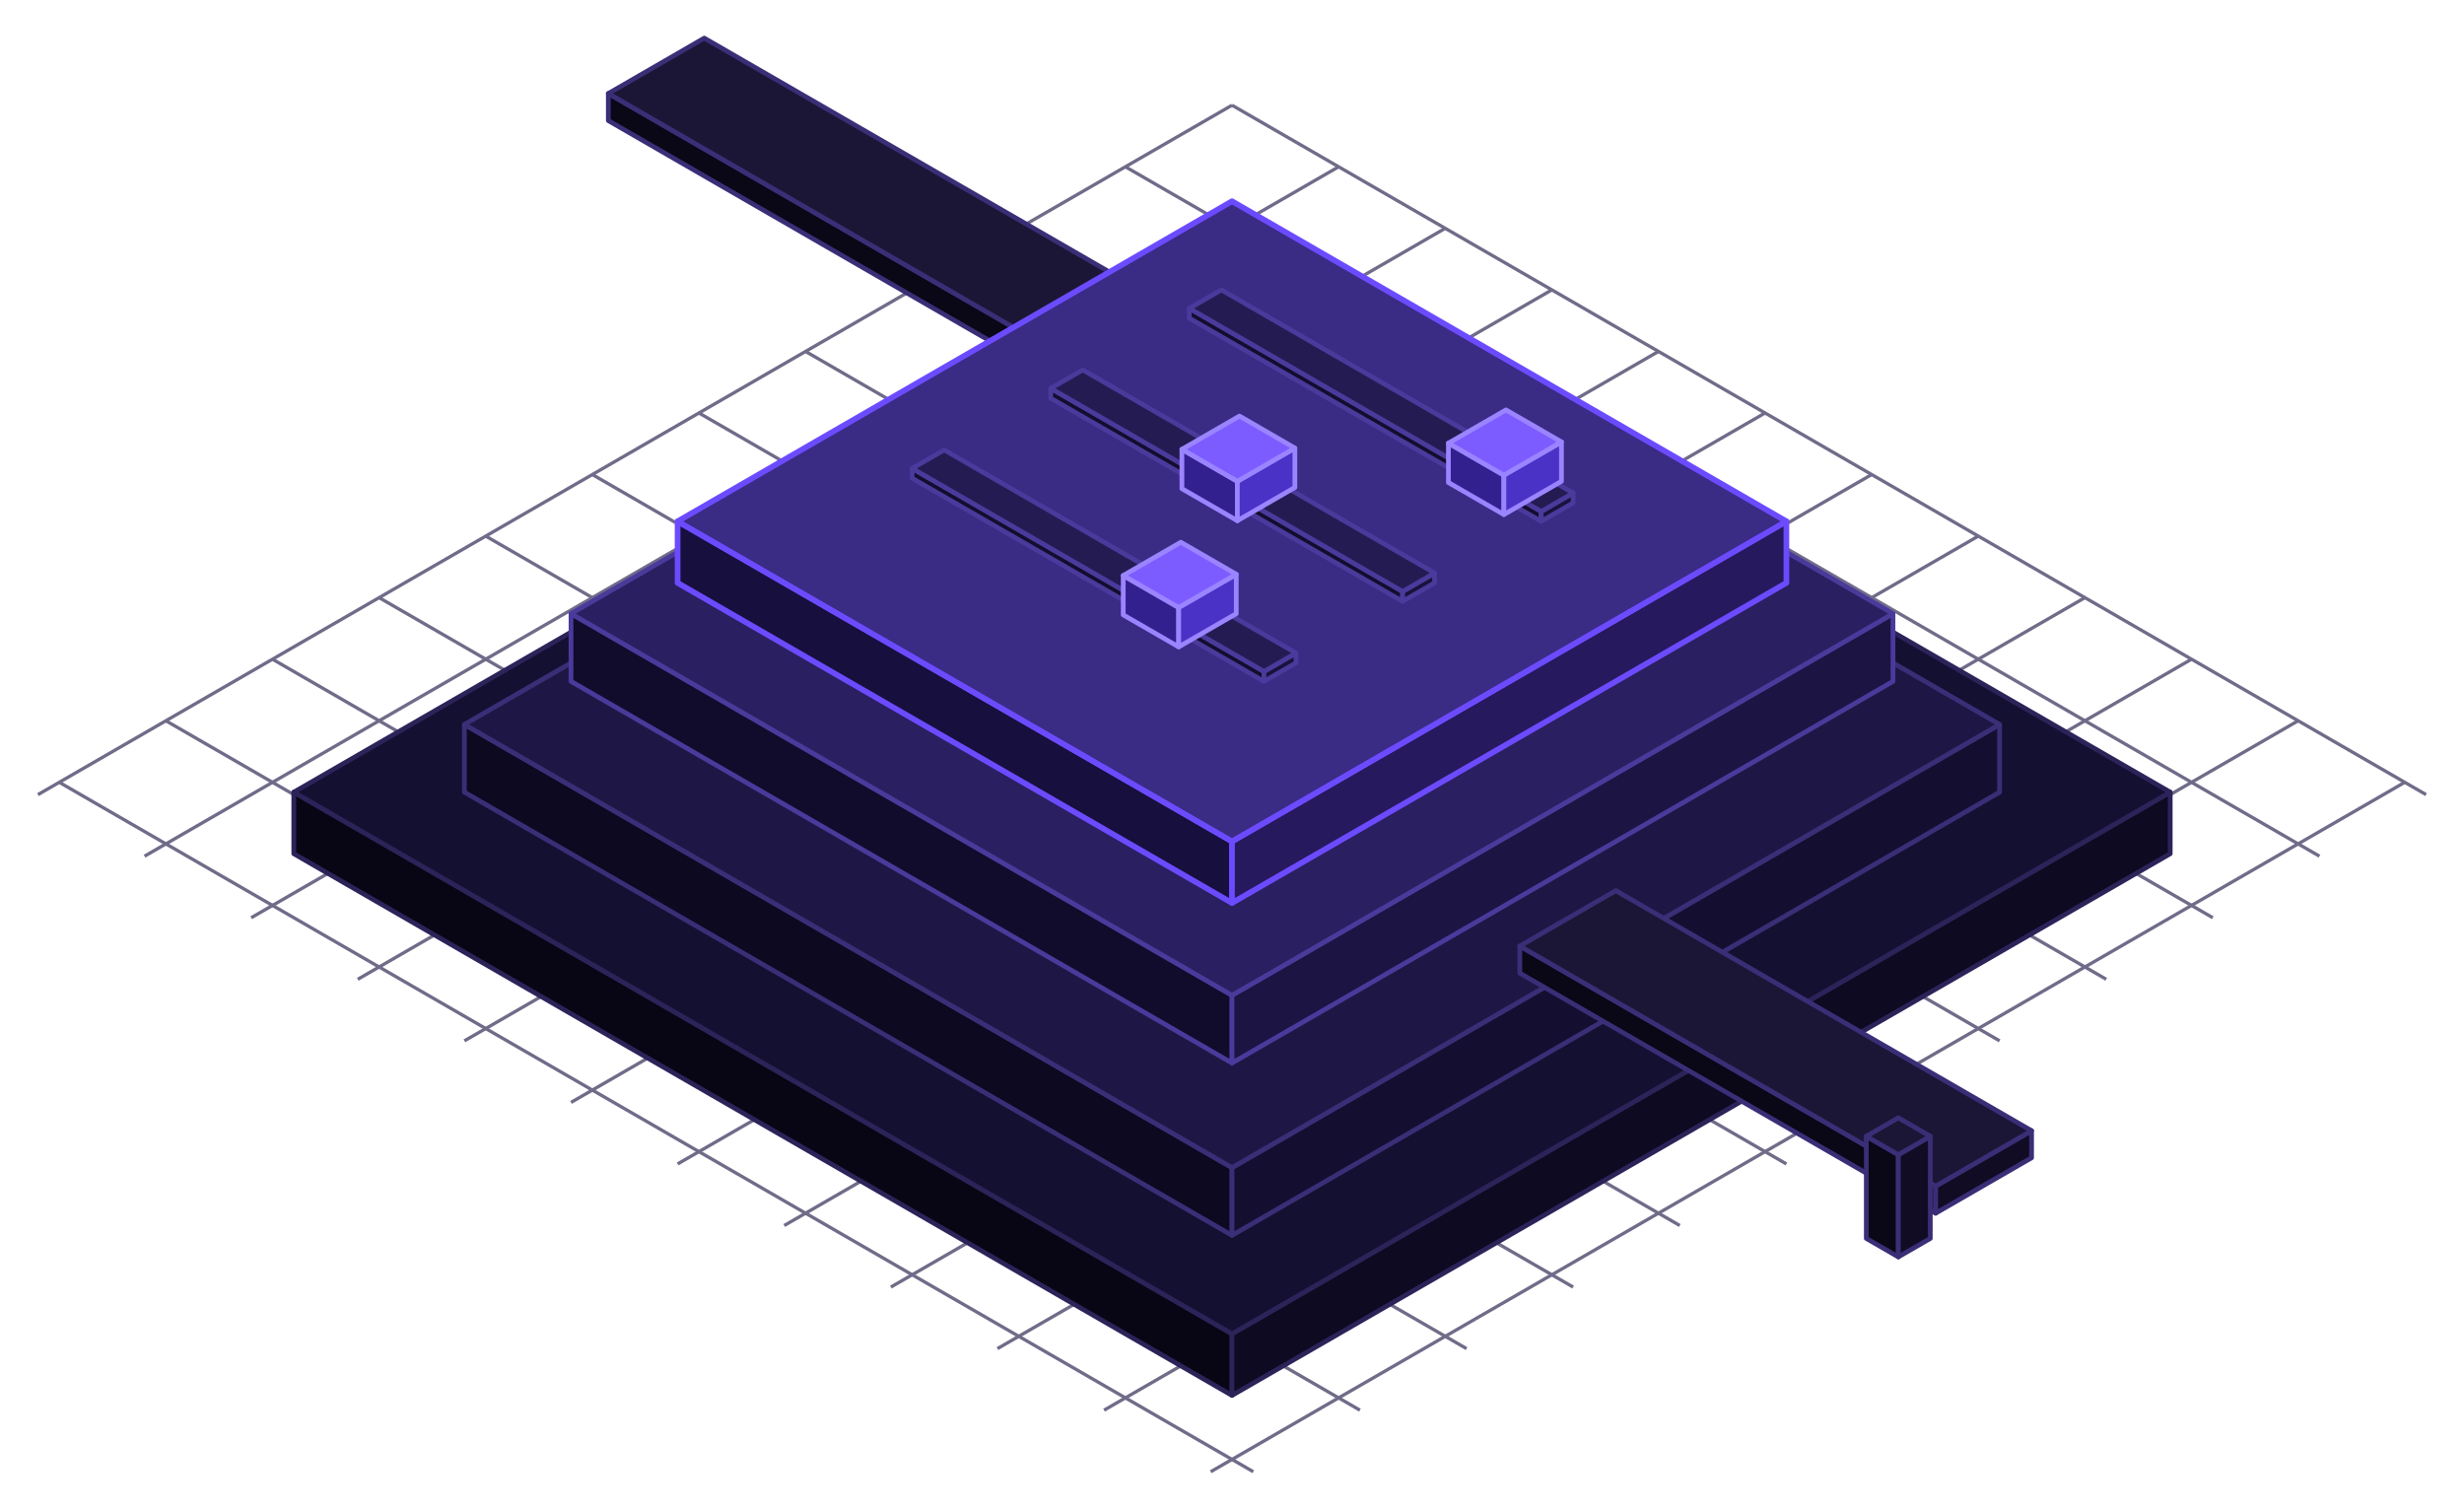
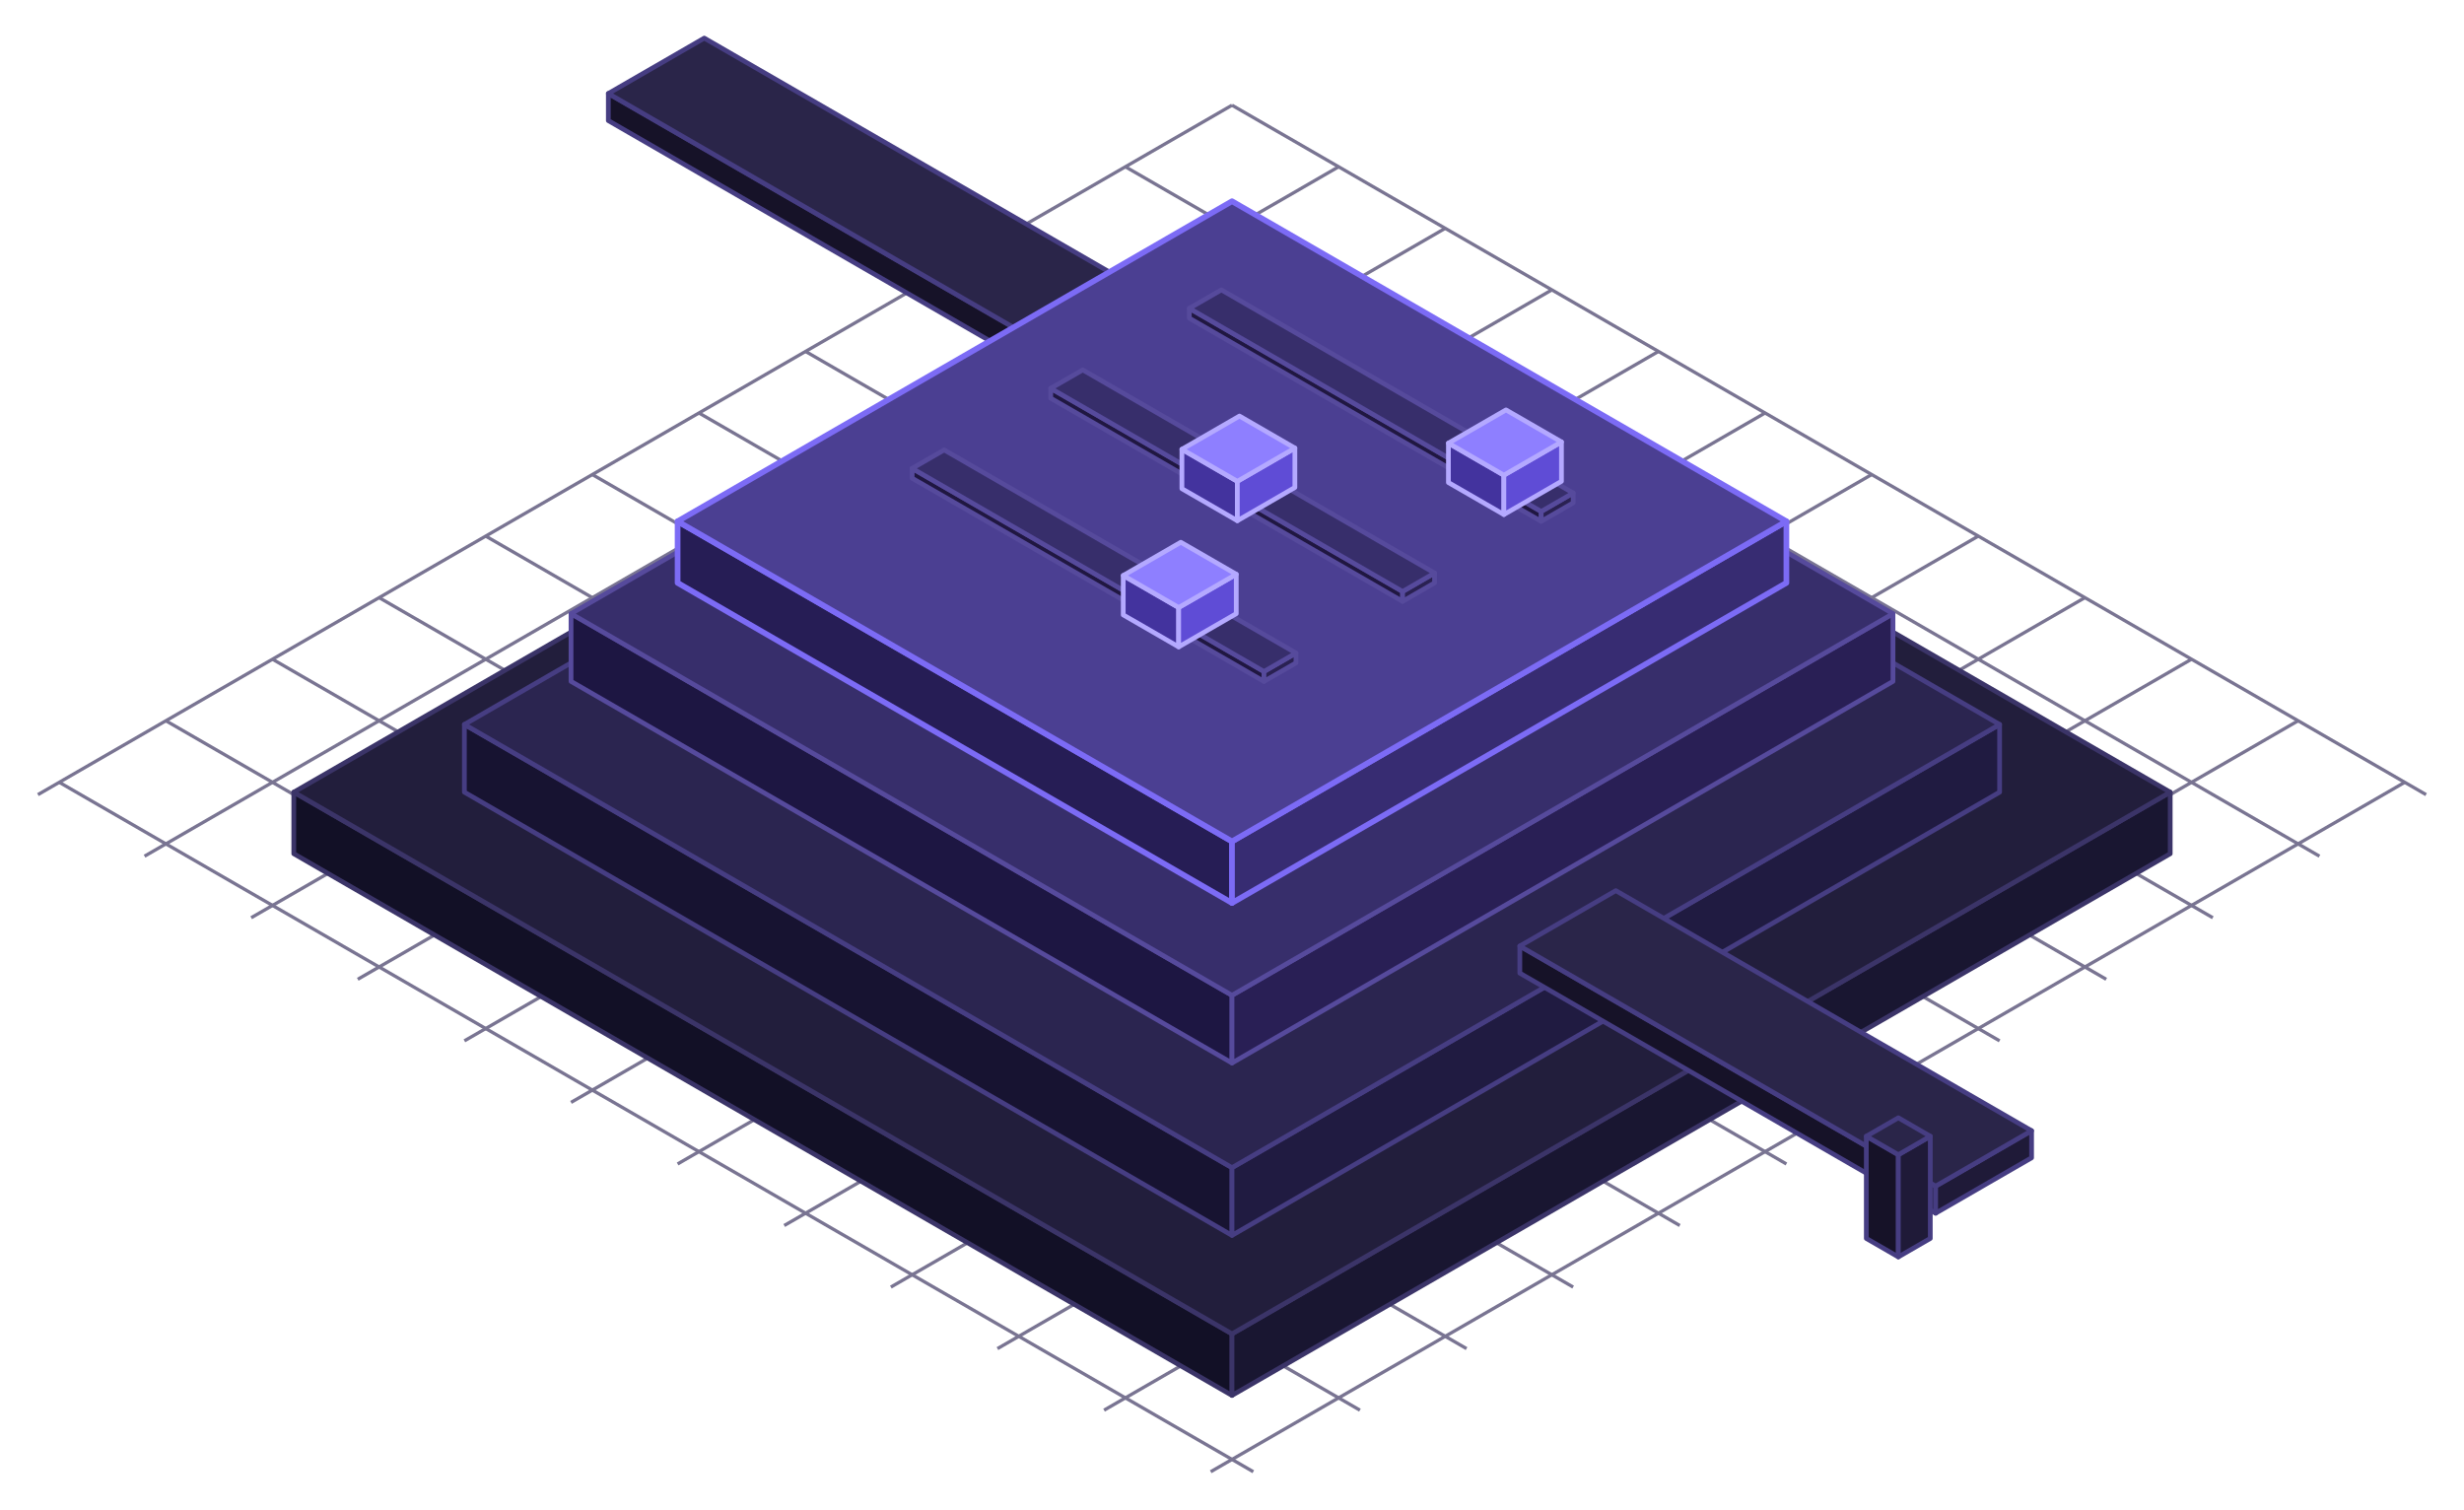
<svg xmlns="http://www.w3.org/2000/svg" viewBox="-260.2 -37.3 520.4 318.8" fill="none" role="img" aria-hidden="true">
  <style>
    .eng-in, .eng-out { opacity: 0 }
    .eng-in  { animation: eng-in  3.6s linear infinite }
    .eng-out { animation: eng-out 3.6s linear infinite }
    .eng-in:nth-of-type(2), .eng-out:nth-of-type(2) { animation-delay: .18s }
    .eng-in:nth-of-type(3), .eng-out:nth-of-type(3) { animation-delay: .36s }
    .eng-in:nth-of-type(4), .eng-out:nth-of-type(4) { animation-delay: .54s }
    @keyframes eng-in  { 0%,4% { opacity: 0 } 12%,30% { opacity: 1 } 42%,100% { opacity: 0 } }
    @keyframes eng-out { 0%,52% { opacity: 0 } 60%,80% { opacity: 1 } 92%,100% { opacity: 0 } }
    @media (prefers-reduced-motion: reduce) {
      .eng-in, .eng-out { opacity: .85; animation: none }
    }
  </style>
  <g opacity="0.65">
-     <line x1="0.00" y1="-15.08" x2="-252.19" y2="130.52" stroke="#241C48" stroke-width="0.7" />
-     <line x1="0.00" y1="-15.08" x2="252.19" y2="130.52" stroke="#241C48" stroke-width="0.7" />
-     <line x1="22.52" y1="-2.08" x2="-229.67" y2="143.52" stroke="#241C48" stroke-width="0.7" />
-     <line x1="-22.52" y1="-2.08" x2="229.67" y2="143.52" stroke="#241C48" stroke-width="0.7" />
-     <line x1="45.03" y1="10.92" x2="-207.15" y2="156.52" stroke="#241C48" stroke-width="0.7" />
-     <line x1="-45.03" y1="10.92" x2="207.15" y2="156.52" stroke="#241C48" stroke-width="0.7" />
-     <line x1="67.55" y1="23.92" x2="-184.64" y2="169.52" stroke="#241C48" stroke-width="0.7" />
-     <line x1="-67.55" y1="23.92" x2="184.64" y2="169.52" stroke="#241C48" stroke-width="0.7" />
-     <line x1="90.07" y1="36.92" x2="-162.12" y2="182.52" stroke="#241C48" stroke-width="0.7" />
-     <line x1="-90.07" y1="36.92" x2="162.12" y2="182.52" stroke="#241C48" stroke-width="0.7" />
-     <line x1="112.58" y1="49.92" x2="-139.60" y2="195.52" stroke="#241C48" stroke-width="0.7" />
-     <line x1="-112.58" y1="49.92" x2="139.60" y2="195.52" stroke="#241C48" stroke-width="0.7" />
-     <line x1="135.10" y1="62.92" x2="-117.09" y2="208.52" stroke="#241C48" stroke-width="0.7" />
-     <line x1="-135.10" y1="62.92" x2="117.09" y2="208.52" stroke="#241C48" stroke-width="0.7" />
-     <line x1="157.62" y1="75.92" x2="-94.57" y2="221.52" stroke="#241C48" stroke-width="0.7" />
-     <line x1="-157.62" y1="75.92" x2="94.57" y2="221.52" stroke="#241C48" stroke-width="0.7" />
-     <line x1="180.13" y1="88.92" x2="-72.05" y2="234.52" stroke="#241C48" stroke-width="0.7" />
-     <line x1="-180.13" y1="88.92" x2="72.05" y2="234.52" stroke="#241C48" stroke-width="0.7" />
-     <line x1="202.65" y1="101.92" x2="-49.54" y2="247.52" stroke="#241C48" stroke-width="0.7" />
-     <line x1="-202.65" y1="101.92" x2="49.54" y2="247.52" stroke="#241C48" stroke-width="0.7" />
-     <line x1="225.17" y1="114.92" x2="-27.02" y2="260.52" stroke="#241C48" stroke-width="0.7" />
-     <line x1="-225.17" y1="114.92" x2="27.02" y2="260.52" stroke="#241C48" stroke-width="0.7" />
-     <line x1="247.68" y1="127.92" x2="-4.50" y2="273.52" stroke="#241C48" stroke-width="0.7" />
-     <line x1="-247.68" y1="127.92" x2="4.50" y2="273.52" stroke="#241C48" stroke-width="0.7" />
+     <line x1="0.00" y1="-15.08" x2="-252.19" y2="130.52" stroke="#312A57" stroke-width="0.7" />
+     <line x1="0.00" y1="-15.08" x2="252.19" y2="130.52" stroke="#312A57" stroke-width="0.7" />
+     <line x1="22.52" y1="-2.08" x2="-229.67" y2="143.52" stroke="#312A57" stroke-width="0.7" />
+     <line x1="-22.52" y1="-2.08" x2="229.67" y2="143.52" stroke="#312A57" stroke-width="0.7" />
+     <line x1="45.03" y1="10.92" x2="-207.15" y2="156.52" stroke="#312A57" stroke-width="0.7" />
+     <line x1="-45.03" y1="10.92" x2="207.15" y2="156.52" stroke="#312A57" stroke-width="0.7" />
+     <line x1="67.55" y1="23.92" x2="-184.64" y2="169.52" stroke="#312A57" stroke-width="0.7" />
+     <line x1="-67.55" y1="23.92" x2="184.64" y2="169.52" stroke="#312A57" stroke-width="0.7" />
+     <line x1="90.07" y1="36.92" x2="-162.12" y2="182.52" stroke="#312A57" stroke-width="0.7" />
+     <line x1="-90.07" y1="36.92" x2="162.12" y2="182.52" stroke="#312A57" stroke-width="0.7" />
+     <line x1="112.58" y1="49.92" x2="-139.60" y2="195.52" stroke="#312A57" stroke-width="0.7" />
+     <line x1="-112.58" y1="49.92" x2="139.60" y2="195.52" stroke="#312A57" stroke-width="0.7" />
+     <line x1="135.10" y1="62.92" x2="-117.09" y2="208.52" stroke="#312A57" stroke-width="0.7" />
+     <line x1="-135.10" y1="62.92" x2="117.09" y2="208.52" stroke="#312A57" stroke-width="0.7" />
+     <line x1="157.62" y1="75.92" x2="-94.57" y2="221.52" stroke="#312A57" stroke-width="0.7" />
+     <line x1="-157.62" y1="75.92" x2="94.57" y2="221.52" stroke="#312A57" stroke-width="0.7" />
+     <line x1="180.13" y1="88.92" x2="-72.05" y2="234.52" stroke="#312A57" stroke-width="0.7" />
+     <line x1="-180.13" y1="88.92" x2="72.05" y2="234.52" stroke="#312A57" stroke-width="0.7" />
+     <line x1="202.65" y1="101.92" x2="-49.54" y2="247.52" stroke="#312A57" stroke-width="0.7" />
+     <line x1="-202.65" y1="101.92" x2="49.54" y2="247.52" stroke="#312A57" stroke-width="0.7" />
+     <line x1="225.17" y1="114.92" x2="-27.02" y2="260.52" stroke="#312A57" stroke-width="0.7" />
+     <line x1="-225.17" y1="114.92" x2="27.02" y2="260.52" stroke="#312A57" stroke-width="0.7" />
+     <line x1="247.68" y1="127.92" x2="-4.50" y2="273.52" stroke="#312A57" stroke-width="0.7" />
+     <line x1="-247.68" y1="127.92" x2="4.50" y2="273.52" stroke="#312A57" stroke-width="0.7" />
  </g>
  <g>
-     <polygon points="-198.15,143.00 0.00,257.40 0.00,244.40 -198.15,130.00" fill="#080615" stroke="#2C2359" stroke-width="1.0" stroke-linejoin="round" />
-     <polygon points="198.15,143.00 0.00,257.40 0.00,244.40 198.15,130.00" fill="#0D0A22" stroke="#2C2359" stroke-width="1.0" stroke-linejoin="round" />
-     <polygon points="0.00,15.60 198.15,130.00 0.00,244.40 -198.15,130.00" fill="#141032" stroke="#2C2359" stroke-width="1.0" stroke-linejoin="round" />
+     <polygon points="-198.15,143.00 0.00,257.40 0.00,244.40 -198.15,130.00" fill="#121026" stroke="#3B3468" stroke-width="1.0" stroke-linejoin="round" />
+     <polygon points="198.15,143.00 0.00,257.40 0.00,244.40 198.15,130.00" fill="#191631" stroke="#3B3468" stroke-width="1.0" stroke-linejoin="round" />
+     <polygon points="0.00,15.60 198.15,130.00 0.00,244.40 -198.15,130.00" fill="#221E3C" stroke="#3B3468" stroke-width="1.0" stroke-linejoin="round" />
  </g>
  <g>
-     <polygon points="-131.72,-11.83 -37.15,42.77 -37.15,37.05 -131.72,-17.55" fill="#0A0716" stroke="#3A2E77" stroke-width="1.0" stroke-linejoin="round" />
-     <polygon points="-16.89,31.07 -37.15,42.77 -37.15,37.05 -16.89,25.35" fill="#110C24" stroke="#3A2E77" stroke-width="1.0" stroke-linejoin="round" />
-     <polygon points="-111.46,-29.25 -16.89,25.35 -37.15,37.05 -131.72,-17.55" fill="#1B1636" stroke="#3A2E77" stroke-width="1.0" stroke-linejoin="round" />
+     <polygon points="-131.72,-11.83 -37.15,42.77 -37.15,37.05 -131.72,-17.55" fill="#161228" stroke="#463D82" stroke-width="1.0" stroke-linejoin="round" />
+     <polygon points="-16.89,31.07 -37.15,42.77 -37.15,37.05 -16.89,25.35" fill="#1F1A38" stroke="#463D82" stroke-width="1.0" stroke-linejoin="round" />
+     <polygon points="-111.46,-29.25 -16.89,25.35 -37.15,37.05 -131.72,-17.55" fill="#2A2549" stroke="#463D82" stroke-width="1.0" stroke-linejoin="round" />
  </g>
  <g>
-     <circle cx="-112.58" cy="-18.46" r="2.60" fill="#6C4BFF" class="eng-in" />
-     <circle cx="-98.62" cy="-10.40" r="2.60" fill="#6C4BFF" class="eng-in" />
-     <circle cx="-84.66" cy="-2.34" r="2.60" fill="#6C4BFF" class="eng-in" />
-     <circle cx="-70.70" cy="5.72" r="2.60" fill="#6C4BFF" class="eng-in" />
+     <circle cx="-112.58" cy="-18.46" r="2.60" fill="#7C6BF5" class="eng-in" />
+     <circle cx="-98.62" cy="-10.40" r="2.60" fill="#7C6BF5" class="eng-in" />
+     <circle cx="-84.66" cy="-2.34" r="2.60" fill="#7C6BF5" class="eng-in" />
+     <circle cx="-70.70" cy="5.72" r="2.60" fill="#7C6BF5" class="eng-in" />
  </g>
  <g>
-     <polygon points="-162.12,130.00 0.00,223.60 0.00,209.30 -162.12,115.70" fill="#0C0921" stroke="#3A2E77" stroke-width="1.0" stroke-linejoin="round" />
-     <polygon points="162.12,130.00 0.00,223.60 0.00,209.30 162.12,115.70" fill="#140F31" stroke="#3A2E77" stroke-width="1.0" stroke-linejoin="round" />
-     <polygon points="0.00,22.10 162.12,115.70 0.00,209.30 -162.12,115.70" fill="#1E1745" stroke="#3A2E77" stroke-width="1.0" stroke-linejoin="round" />
+     <polygon points="-162.12,130.00 0.00,223.60 0.00,209.30 -162.12,115.70" fill="#171331" stroke="#463D82" stroke-width="1.0" stroke-linejoin="round" />
+     <polygon points="162.12,130.00 0.00,223.60 0.00,209.30 162.12,115.70" fill="#201B41" stroke="#463D82" stroke-width="1.0" stroke-linejoin="round" />
+     <polygon points="0.00,22.10 162.12,115.70 0.00,209.30 -162.12,115.70" fill="#2B2550" stroke="#463D82" stroke-width="1.0" stroke-linejoin="round" />
  </g>
  <g>
-     <polygon points="-7.66,46.02 0.00,50.44 0.00,41.34 -7.66,36.92" fill="#0A0716" stroke="#3A2E77" stroke-width="1.0" stroke-linejoin="round" />
-     <polygon points="7.66,46.02 0.00,50.44 0.00,41.34 7.66,36.92" fill="#110C24" stroke="#3A2E77" stroke-width="1.0" stroke-linejoin="round" />
-     <polygon points="0.00,32.50 7.66,36.92 0.00,41.34 -7.66,36.92" fill="#1B1636" stroke="#3A2E77" stroke-width="1.0" stroke-linejoin="round" />
+     <polygon points="-7.66,46.02 0.00,50.44 0.00,41.34 -7.66,36.92" fill="#161228" stroke="#463D82" stroke-width="1.0" stroke-linejoin="round" />
+     <polygon points="7.66,46.02 0.00,50.44 0.00,41.34 7.66,36.92" fill="#1F1A38" stroke="#463D82" stroke-width="1.0" stroke-linejoin="round" />
+     <polygon points="0.00,32.50 7.66,36.92 0.00,41.34 -7.66,36.92" fill="#2A2549" stroke="#463D82" stroke-width="1.0" stroke-linejoin="round" />
  </g>
  <g>
-     <polygon points="-113.48,107.12 -105.83,111.54 -105.83,102.44 -113.48,98.02" fill="#0A0716" stroke="#3A2E77" stroke-width="1.0" stroke-linejoin="round" />
-     <polygon points="-98.17,107.12 -105.83,111.54 -105.83,102.44 -98.17,98.02" fill="#110C24" stroke="#3A2E77" stroke-width="1.0" stroke-linejoin="round" />
-     <polygon points="-105.83,93.60 -98.17,98.02 -105.83,102.44 -113.48,98.02" fill="#1B1636" stroke="#3A2E77" stroke-width="1.0" stroke-linejoin="round" />
+     <polygon points="-113.48,107.12 -105.83,111.54 -105.83,102.44 -113.48,98.02" fill="#161228" stroke="#463D82" stroke-width="1.0" stroke-linejoin="round" />
+     <polygon points="-98.17,107.12 -105.83,111.54 -105.83,102.44 -98.17,98.02" fill="#1F1A38" stroke="#463D82" stroke-width="1.0" stroke-linejoin="round" />
+     <polygon points="-105.83,93.60 -98.17,98.02 -105.83,102.44 -113.48,98.02" fill="#2A2549" stroke="#463D82" stroke-width="1.0" stroke-linejoin="round" />
  </g>
  <g>
-     <polygon points="98.17,107.12 105.83,111.54 105.83,102.44 98.17,98.02" fill="#0A0716" stroke="#3A2E77" stroke-width="1.0" stroke-linejoin="round" />
-     <polygon points="113.48,107.12 105.83,111.54 105.83,102.44 113.48,98.02" fill="#110C24" stroke="#3A2E77" stroke-width="1.0" stroke-linejoin="round" />
-     <polygon points="105.83,93.60 113.48,98.02 105.83,102.44 98.17,98.02" fill="#1B1636" stroke="#3A2E77" stroke-width="1.0" stroke-linejoin="round" />
+     <polygon points="98.17,107.12 105.83,111.54 105.83,102.44 98.17,98.02" fill="#161228" stroke="#463D82" stroke-width="1.0" stroke-linejoin="round" />
+     <polygon points="113.48,107.12 105.83,111.54 105.83,102.44 113.48,98.02" fill="#1F1A38" stroke="#463D82" stroke-width="1.0" stroke-linejoin="round" />
+     <polygon points="105.83,93.60 113.48,98.02 105.83,102.44 98.17,98.02" fill="#2A2549" stroke="#463D82" stroke-width="1.0" stroke-linejoin="round" />
  </g>
  <g>
-     <polygon points="-7.66,168.22 0.00,172.64 0.00,163.54 -7.66,159.12" fill="#0A0716" stroke="#3A2E77" stroke-width="1.0" stroke-linejoin="round" />
-     <polygon points="7.66,168.22 0.00,172.64 0.00,163.54 7.66,159.12" fill="#110C24" stroke="#3A2E77" stroke-width="1.0" stroke-linejoin="round" />
-     <polygon points="0.00,154.70 7.66,159.12 0.00,163.54 -7.66,159.12" fill="#1B1636" stroke="#3A2E77" stroke-width="1.0" stroke-linejoin="round" />
+     <polygon points="-7.66,168.22 0.00,172.64 0.00,163.54 -7.66,159.12" fill="#161228" stroke="#463D82" stroke-width="1.0" stroke-linejoin="round" />
+     <polygon points="7.66,168.22 0.00,172.64 0.00,163.54 7.66,159.12" fill="#1F1A38" stroke="#463D82" stroke-width="1.0" stroke-linejoin="round" />
+     <polygon points="0.00,154.70 7.66,159.12 0.00,163.54 -7.66,159.12" fill="#2A2549" stroke="#463D82" stroke-width="1.0" stroke-linejoin="round" />
  </g>
  <g>
-     <polygon points="-139.60,106.60 0.00,187.20 0.00,172.90 -139.60,92.30" fill="#110C2C" stroke="#4A3A9B" stroke-width="1.0" stroke-linejoin="round" />
-     <polygon points="139.60,106.60 0.00,187.20 0.00,172.90 139.60,92.30" fill="#1C1443" stroke="#4A3A9B" stroke-width="1.0" stroke-linejoin="round" />
-     <polygon points="0.00,11.70 139.60,92.30 0.00,172.90 -139.60,92.30" fill="#2A1F60" stroke="#4A3A9B" stroke-width="1.0" stroke-linejoin="round" />
+     <polygon points="-139.60,106.60 0.00,187.20 0.00,172.90 -139.60,92.30" fill="#1D1642" stroke="#564A9C" stroke-width="1.0" stroke-linejoin="round" />
+     <polygon points="139.60,106.60 0.00,187.20 0.00,172.90 139.60,92.30" fill="#291F55" stroke="#564A9C" stroke-width="1.0" stroke-linejoin="round" />
+     <polygon points="0.00,11.70 139.60,92.30 0.00,172.90 -139.60,92.30" fill="#372E6B" stroke="#564A9C" stroke-width="1.0" stroke-linejoin="round" />
  </g>
  <g>
-     <polygon points="-7.66,35.62 0.00,40.04 0.00,33.54 -7.66,29.12" fill="#0A0716" stroke="#3A2E77" stroke-width="1.0" stroke-linejoin="round" />
-     <polygon points="7.66,35.62 0.00,40.04 0.00,33.54 7.66,29.12" fill="#110C24" stroke="#3A2E77" stroke-width="1.0" stroke-linejoin="round" />
-     <polygon points="0.00,24.70 7.66,29.12 0.00,33.54 -7.66,29.12" fill="#1B1636" stroke="#3A2E77" stroke-width="1.0" stroke-linejoin="round" />
+     <polygon points="-7.66,35.62 0.00,40.04 0.00,33.54 -7.66,29.12" fill="#161228" stroke="#463D82" stroke-width="1.0" stroke-linejoin="round" />
+     <polygon points="7.66,35.62 0.00,40.04 0.00,33.54 7.66,29.12" fill="#1F1A38" stroke="#463D82" stroke-width="1.0" stroke-linejoin="round" />
+     <polygon points="0.00,24.70 7.66,29.12 0.00,33.54 -7.66,29.12" fill="#2A2549" stroke="#463D82" stroke-width="1.0" stroke-linejoin="round" />
  </g>
  <g>
-     <polygon points="-90.97,83.72 -83.31,88.14 -83.31,81.64 -90.97,77.22" fill="#0A0716" stroke="#3A2E77" stroke-width="1.0" stroke-linejoin="round" />
-     <polygon points="-75.66,83.72 -83.31,88.14 -83.31,81.64 -75.66,77.22" fill="#110C24" stroke="#3A2E77" stroke-width="1.0" stroke-linejoin="round" />
-     <polygon points="-83.31,72.80 -75.66,77.22 -83.31,81.64 -90.97,77.22" fill="#1B1636" stroke="#3A2E77" stroke-width="1.0" stroke-linejoin="round" />
+     <polygon points="-90.97,83.72 -83.31,88.14 -83.31,81.64 -90.97,77.22" fill="#161228" stroke="#463D82" stroke-width="1.0" stroke-linejoin="round" />
+     <polygon points="-75.66,83.72 -83.31,88.14 -83.31,81.64 -75.66,77.22" fill="#1F1A38" stroke="#463D82" stroke-width="1.0" stroke-linejoin="round" />
+     <polygon points="-83.31,72.80 -75.66,77.22 -83.31,81.64 -90.97,77.22" fill="#2A2549" stroke="#463D82" stroke-width="1.0" stroke-linejoin="round" />
  </g>
  <g>
-     <polygon points="75.66,83.72 83.31,88.14 83.31,81.64 75.66,77.22" fill="#0A0716" stroke="#3A2E77" stroke-width="1.0" stroke-linejoin="round" />
-     <polygon points="90.97,83.72 83.31,88.14 83.31,81.64 90.97,77.22" fill="#110C24" stroke="#3A2E77" stroke-width="1.0" stroke-linejoin="round" />
-     <polygon points="83.31,72.80 90.97,77.22 83.31,81.64 75.66,77.22" fill="#1B1636" stroke="#3A2E77" stroke-width="1.0" stroke-linejoin="round" />
+     <polygon points="75.66,83.72 83.31,88.14 83.31,81.64 75.66,77.22" fill="#161228" stroke="#463D82" stroke-width="1.0" stroke-linejoin="round" />
+     <polygon points="90.97,83.72 83.31,88.14 83.31,81.64 90.97,77.22" fill="#1F1A38" stroke="#463D82" stroke-width="1.0" stroke-linejoin="round" />
+     <polygon points="83.31,72.80 90.97,77.22 83.31,81.64 75.66,77.22" fill="#2A2549" stroke="#463D82" stroke-width="1.0" stroke-linejoin="round" />
  </g>
  <g>
-     <polygon points="-7.66,131.82 0.00,136.24 0.00,129.74 -7.66,125.32" fill="#0A0716" stroke="#3A2E77" stroke-width="1.0" stroke-linejoin="round" />
-     <polygon points="7.66,131.82 0.00,136.24 0.00,129.74 7.66,125.32" fill="#110C24" stroke="#3A2E77" stroke-width="1.0" stroke-linejoin="round" />
-     <polygon points="0.00,120.90 7.66,125.32 0.00,129.74 -7.66,125.32" fill="#1B1636" stroke="#3A2E77" stroke-width="1.0" stroke-linejoin="round" />
+     <polygon points="-7.66,131.82 0.00,136.24 0.00,129.74 -7.66,125.32" fill="#161228" stroke="#463D82" stroke-width="1.0" stroke-linejoin="round" />
+     <polygon points="7.66,131.82 0.00,136.24 0.00,129.74 7.66,125.32" fill="#1F1A38" stroke="#463D82" stroke-width="1.0" stroke-linejoin="round" />
+     <polygon points="0.00,120.90 7.66,125.32 0.00,129.74 -7.66,125.32" fill="#2A2549" stroke="#463D82" stroke-width="1.0" stroke-linejoin="round" />
  </g>
  <g>
-     <polygon points="-117.09,85.80 0.00,153.40 0.00,140.40 -117.09,72.80" fill="#170F3E" stroke="#6C4BFF" stroke-width="1.2" stroke-linejoin="round" />
-     <polygon points="117.09,85.80 0.00,153.40 0.00,140.40 117.09,72.80" fill="#26195E" stroke="#6C4BFF" stroke-width="1.2" stroke-linejoin="round" />
-     <polygon points="0.00,5.20 117.09,72.80 0.00,140.40 -117.09,72.80" fill="#3A2B85" stroke="#6C4BFF" stroke-width="1.2" stroke-linejoin="round" />
+     <polygon points="-117.09,85.80 0.00,153.40 0.00,140.40 -117.09,72.80" fill="#261D55" stroke="#7C6BF5" stroke-width="1.2" stroke-linejoin="round" />
+     <polygon points="117.09,85.80 0.00,153.40 0.00,140.40 117.09,72.80" fill="#372C72" stroke="#7C6BF5" stroke-width="1.2" stroke-linejoin="round" />
+     <polygon points="0.00,5.20 117.09,72.80 0.00,140.40 -117.09,72.80" fill="#4B3F92" stroke="#7C6BF5" stroke-width="1.2" stroke-linejoin="round" />
  </g>
  <g>
-     <polygon points="-9.01,29.90 65.30,72.80 65.30,70.72 -9.01,27.82" fill="#140D2E" stroke="#4A3A9B" stroke-width="1.0" stroke-linejoin="round" />
-     <polygon points="72.05,68.90 65.30,72.80 65.30,70.72 72.05,66.82" fill="#1A123C" stroke="#4A3A9B" stroke-width="1.0" stroke-linejoin="round" />
-     <polygon points="-2.25,23.92 72.05,66.82 65.30,70.72 -9.01,27.82" fill="#241B52" stroke="#4A3A9B" stroke-width="1.0" stroke-linejoin="round" />
+     <polygon points="-9.01,29.90 65.30,72.80 65.30,70.72 -9.01,27.82" fill="#201741" stroke="#564A9C" stroke-width="1.0" stroke-linejoin="round" />
+     <polygon points="72.05,68.90 65.30,72.80 65.30,70.72 72.05,66.82" fill="#2A2152" stroke="#564A9C" stroke-width="1.0" stroke-linejoin="round" />
+     <polygon points="-2.25,23.92 72.05,66.82 65.30,70.72 -9.01,27.82" fill="#372E6B" stroke="#564A9C" stroke-width="1.0" stroke-linejoin="round" />
  </g>
  <g>
-     <polygon points="45.71,64.61 57.42,71.37 57.42,63.05 45.71,56.29" fill="#33208F" stroke="#9B84FF" stroke-width="1.0" stroke-linejoin="round" />
-     <polygon points="69.58,64.35 57.42,71.37 57.42,63.05 69.58,56.03" fill="#4A32C7" stroke="#9B84FF" stroke-width="1.0" stroke-linejoin="round" />
-     <polygon points="57.87,49.27 69.58,56.03 57.42,63.05 45.71,56.29" fill="#7C5CFF" stroke="#9B84FF" stroke-width="1.0" stroke-linejoin="round" />
+     <polygon points="45.71,64.61 57.42,71.37 57.42,63.05 45.71,56.29" fill="#43339E" stroke="#B4A9FF" stroke-width="1.0" stroke-linejoin="round" />
+     <polygon points="69.58,64.35 57.42,71.37 57.42,63.05 69.58,56.03" fill="#5F4CD6" stroke="#B4A9FF" stroke-width="1.0" stroke-linejoin="round" />
+     <polygon points="57.87,49.27 69.58,56.03 57.42,63.05 45.71,56.29" fill="#8E7FFF" stroke="#B4A9FF" stroke-width="1.0" stroke-linejoin="round" />
  </g>
  <g>
-     <polygon points="-38.28,46.80 36.03,89.70 36.03,87.62 -38.28,44.72" fill="#140D2E" stroke="#4A3A9B" stroke-width="1.0" stroke-linejoin="round" />
-     <polygon points="42.78,85.80 36.03,89.70 36.03,87.62 42.78,83.72" fill="#1A123C" stroke="#4A3A9B" stroke-width="1.0" stroke-linejoin="round" />
-     <polygon points="-31.52,40.82 42.78,83.72 36.03,87.62 -38.28,44.72" fill="#241B52" stroke="#4A3A9B" stroke-width="1.0" stroke-linejoin="round" />
+     <polygon points="-38.28,46.80 36.03,89.70 36.03,87.62 -38.28,44.72" fill="#201741" stroke="#564A9C" stroke-width="1.0" stroke-linejoin="round" />
+     <polygon points="42.78,85.80 36.03,89.70 36.03,87.62 42.78,83.72" fill="#2A2152" stroke="#564A9C" stroke-width="1.0" stroke-linejoin="round" />
+     <polygon points="-31.52,40.82 42.78,83.72 36.03,87.62 -38.28,44.72" fill="#372E6B" stroke="#564A9C" stroke-width="1.0" stroke-linejoin="round" />
  </g>
  <g>
-     <polygon points="-10.58,65.91 1.13,72.67 1.13,64.35 -10.58,57.59" fill="#33208F" stroke="#9B84FF" stroke-width="1.0" stroke-linejoin="round" />
-     <polygon points="13.28,65.65 1.13,72.67 1.13,64.35 13.28,57.33" fill="#4A32C7" stroke="#9B84FF" stroke-width="1.0" stroke-linejoin="round" />
-     <polygon points="1.58,50.57 13.28,57.33 1.13,64.35 -10.58,57.59" fill="#7C5CFF" stroke="#9B84FF" stroke-width="1.0" stroke-linejoin="round" />
+     <polygon points="-10.58,65.91 1.13,72.67 1.13,64.35 -10.58,57.59" fill="#43339E" stroke="#B4A9FF" stroke-width="1.0" stroke-linejoin="round" />
+     <polygon points="13.28,65.65 1.13,72.67 1.13,64.35 13.28,57.33" fill="#5F4CD6" stroke="#B4A9FF" stroke-width="1.0" stroke-linejoin="round" />
+     <polygon points="1.58,50.57 13.28,57.33 1.13,64.35 -10.58,57.59" fill="#8E7FFF" stroke="#B4A9FF" stroke-width="1.0" stroke-linejoin="round" />
  </g>
  <g>
-     <polygon points="-67.55,63.70 6.75,106.60 6.75,104.52 -67.55,61.62" fill="#140D2E" stroke="#4A3A9B" stroke-width="1.0" stroke-linejoin="round" />
-     <polygon points="13.51,102.70 6.75,106.60 6.75,104.52 13.51,100.62" fill="#1A123C" stroke="#4A3A9B" stroke-width="1.0" stroke-linejoin="round" />
-     <polygon points="-60.79,57.72 13.51,100.62 6.75,104.52 -67.55,61.62" fill="#241B52" stroke="#4A3A9B" stroke-width="1.0" stroke-linejoin="round" />
+     <polygon points="-67.55,63.70 6.75,106.60 6.75,104.52 -67.55,61.62" fill="#201741" stroke="#564A9C" stroke-width="1.0" stroke-linejoin="round" />
+     <polygon points="13.51,102.70 6.75,106.60 6.75,104.52 13.51,100.62" fill="#2A2152" stroke="#564A9C" stroke-width="1.0" stroke-linejoin="round" />
+     <polygon points="-60.79,57.72 13.51,100.62 6.75,104.52 -67.55,61.62" fill="#372E6B" stroke="#564A9C" stroke-width="1.0" stroke-linejoin="round" />
  </g>
  <g>
-     <polygon points="-22.97,92.56 -11.26,99.32 -11.26,91.00 -22.97,84.24" fill="#33208F" stroke="#9B84FF" stroke-width="1.0" stroke-linejoin="round" />
-     <polygon points="0.90,92.30 -11.26,99.32 -11.26,91.00 0.90,83.98" fill="#4A32C7" stroke="#9B84FF" stroke-width="1.0" stroke-linejoin="round" />
-     <polygon points="-10.81,77.22 0.90,83.98 -11.26,91.00 -22.97,84.24" fill="#7C5CFF" stroke="#9B84FF" stroke-width="1.0" stroke-linejoin="round" />
+     <polygon points="-22.97,92.56 -11.26,99.32 -11.26,91.00 -22.97,84.24" fill="#43339E" stroke="#B4A9FF" stroke-width="1.0" stroke-linejoin="round" />
+     <polygon points="0.90,92.30 -11.26,99.32 -11.26,91.00 0.90,83.98" fill="#5F4CD6" stroke="#B4A9FF" stroke-width="1.0" stroke-linejoin="round" />
+     <polygon points="-10.81,77.22 0.90,83.98 -11.26,91.00 -22.97,84.24" fill="#8E7FFF" stroke="#B4A9FF" stroke-width="1.0" stroke-linejoin="round" />
  </g>
  <g>
-     <polygon points="60.79,168.22 148.61,218.92 148.61,213.20 60.79,162.50" fill="#0A0716" stroke="#3A2E77" stroke-width="1.0" stroke-linejoin="round" />
-     <polygon points="168.87,207.22 148.61,218.92 148.61,213.20 168.87,201.50" fill="#110C24" stroke="#3A2E77" stroke-width="1.0" stroke-linejoin="round" />
-     <polygon points="81.06,150.80 168.87,201.50 148.61,213.20 60.79,162.50" fill="#1B1636" stroke="#3A2E77" stroke-width="1.0" stroke-linejoin="round" />
+     <polygon points="60.79,168.22 148.61,218.92 148.61,213.20 60.79,162.50" fill="#161228" stroke="#463D82" stroke-width="1.0" stroke-linejoin="round" />
+     <polygon points="168.87,207.22 148.61,218.92 148.61,213.20 168.87,201.50" fill="#1F1A38" stroke="#463D82" stroke-width="1.0" stroke-linejoin="round" />
+     <polygon points="81.06,150.80 168.87,201.50 148.61,213.20 60.79,162.50" fill="#2A2549" stroke="#463D82" stroke-width="1.0" stroke-linejoin="round" />
  </g>
  <g>
-     <polygon points="133.97,224.25 140.73,228.15 140.73,206.57 133.97,202.67" fill="#0A0716" stroke="#3A2E77" stroke-width="1.0" stroke-linejoin="round" />
-     <polygon points="147.48,224.25 140.73,228.15 140.73,206.57 147.48,202.67" fill="#110C24" stroke="#3A2E77" stroke-width="1.0" stroke-linejoin="round" />
-     <polygon points="140.73,198.77 147.48,202.67 140.73,206.57 133.97,202.67" fill="#1B1636" stroke="#3A2E77" stroke-width="1.0" stroke-linejoin="round" />
+     <polygon points="133.97,224.25 140.73,228.15 140.73,206.57 133.97,202.67" fill="#161228" stroke="#463D82" stroke-width="1.0" stroke-linejoin="round" />
+     <polygon points="147.48,224.25 140.73,228.15 140.73,206.57 147.48,202.67" fill="#1F1A38" stroke="#463D82" stroke-width="1.0" stroke-linejoin="round" />
+     <polygon points="140.73,198.77 147.48,202.67 140.73,206.57 133.97,202.67" fill="#2A2549" stroke="#463D82" stroke-width="1.0" stroke-linejoin="round" />
  </g>
  <g>
-     <circle cx="93.44" cy="169.39" r="2.60" fill="#FFA23A" class="eng-out" />
-     <circle cx="107.40" cy="177.45" r="2.60" fill="#FFA23A" class="eng-out" />
-     <circle cx="121.36" cy="185.51" r="2.60" fill="#FFA23A" class="eng-out" />
-     <circle cx="135.33" cy="193.57" r="2.60" fill="#FFA23A" class="eng-out" />
+     <circle cx="93.44" cy="169.39" r="2.60" fill="#FFAD7A" class="eng-out" />
+     <circle cx="107.40" cy="177.45" r="2.60" fill="#FFAD7A" class="eng-out" />
+     <circle cx="121.36" cy="185.51" r="2.60" fill="#FFAD7A" class="eng-out" />
+     <circle cx="135.33" cy="193.57" r="2.60" fill="#FFAD7A" class="eng-out" />
  </g>
</svg>
